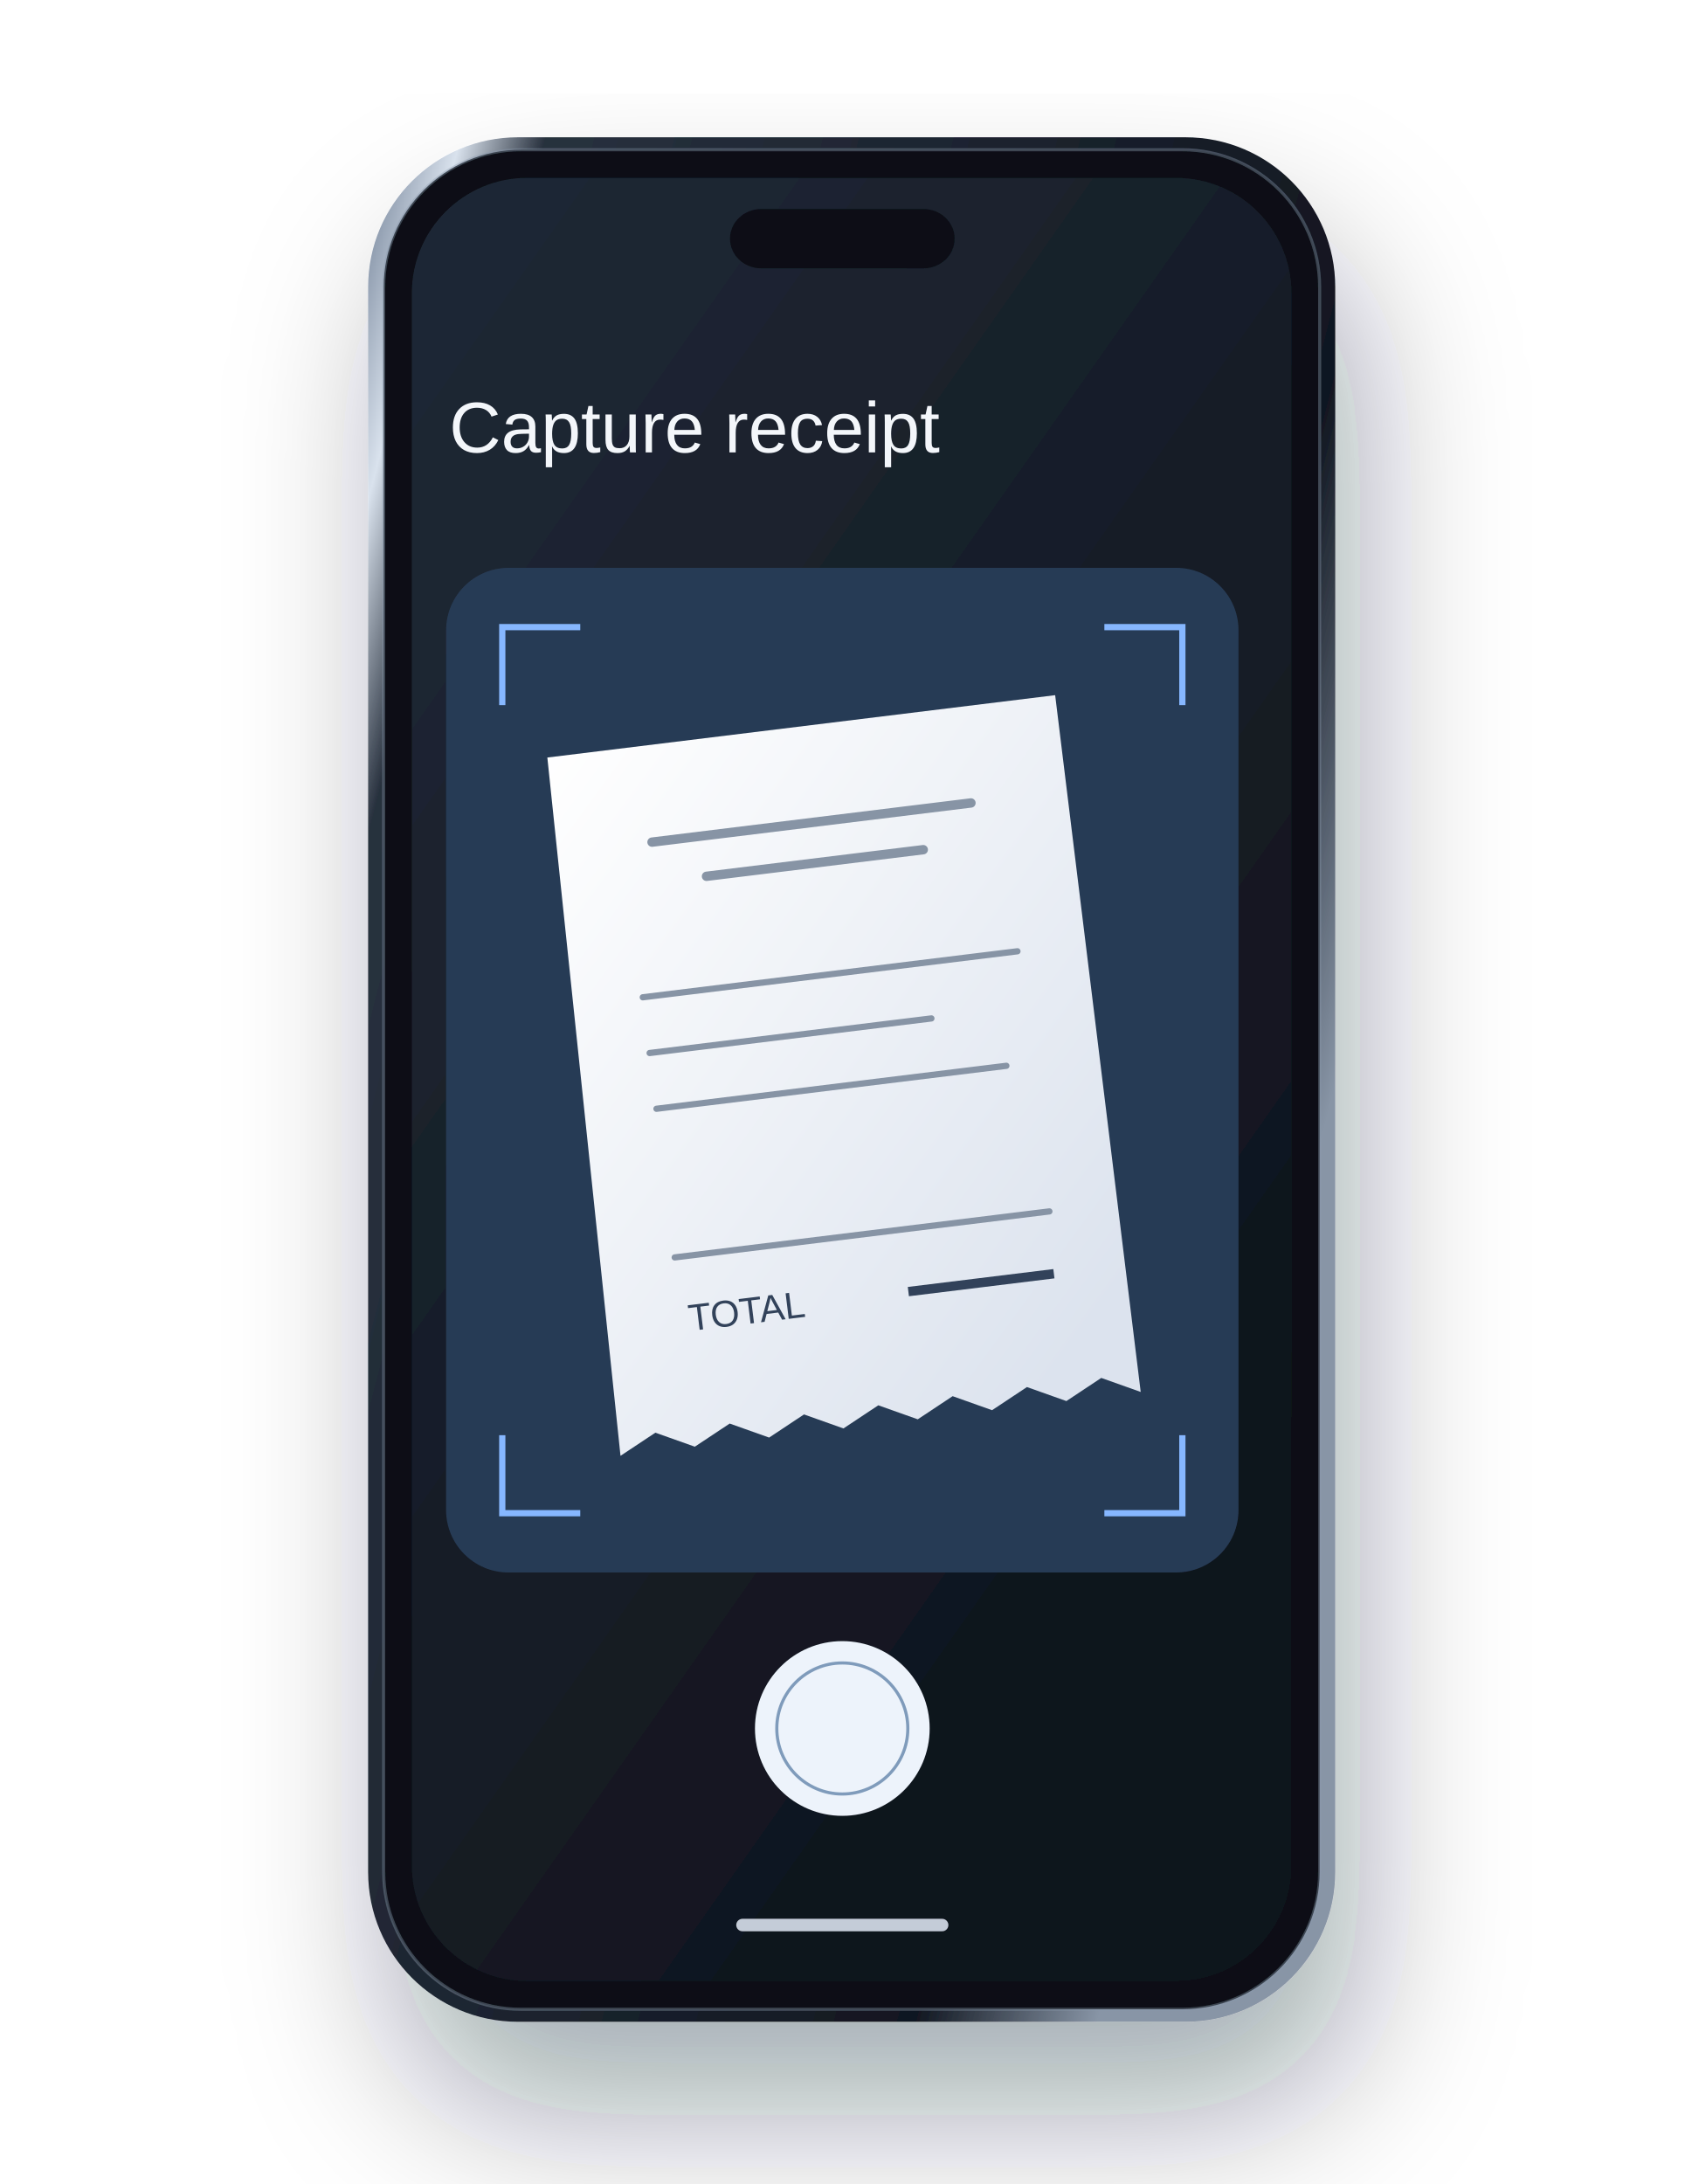
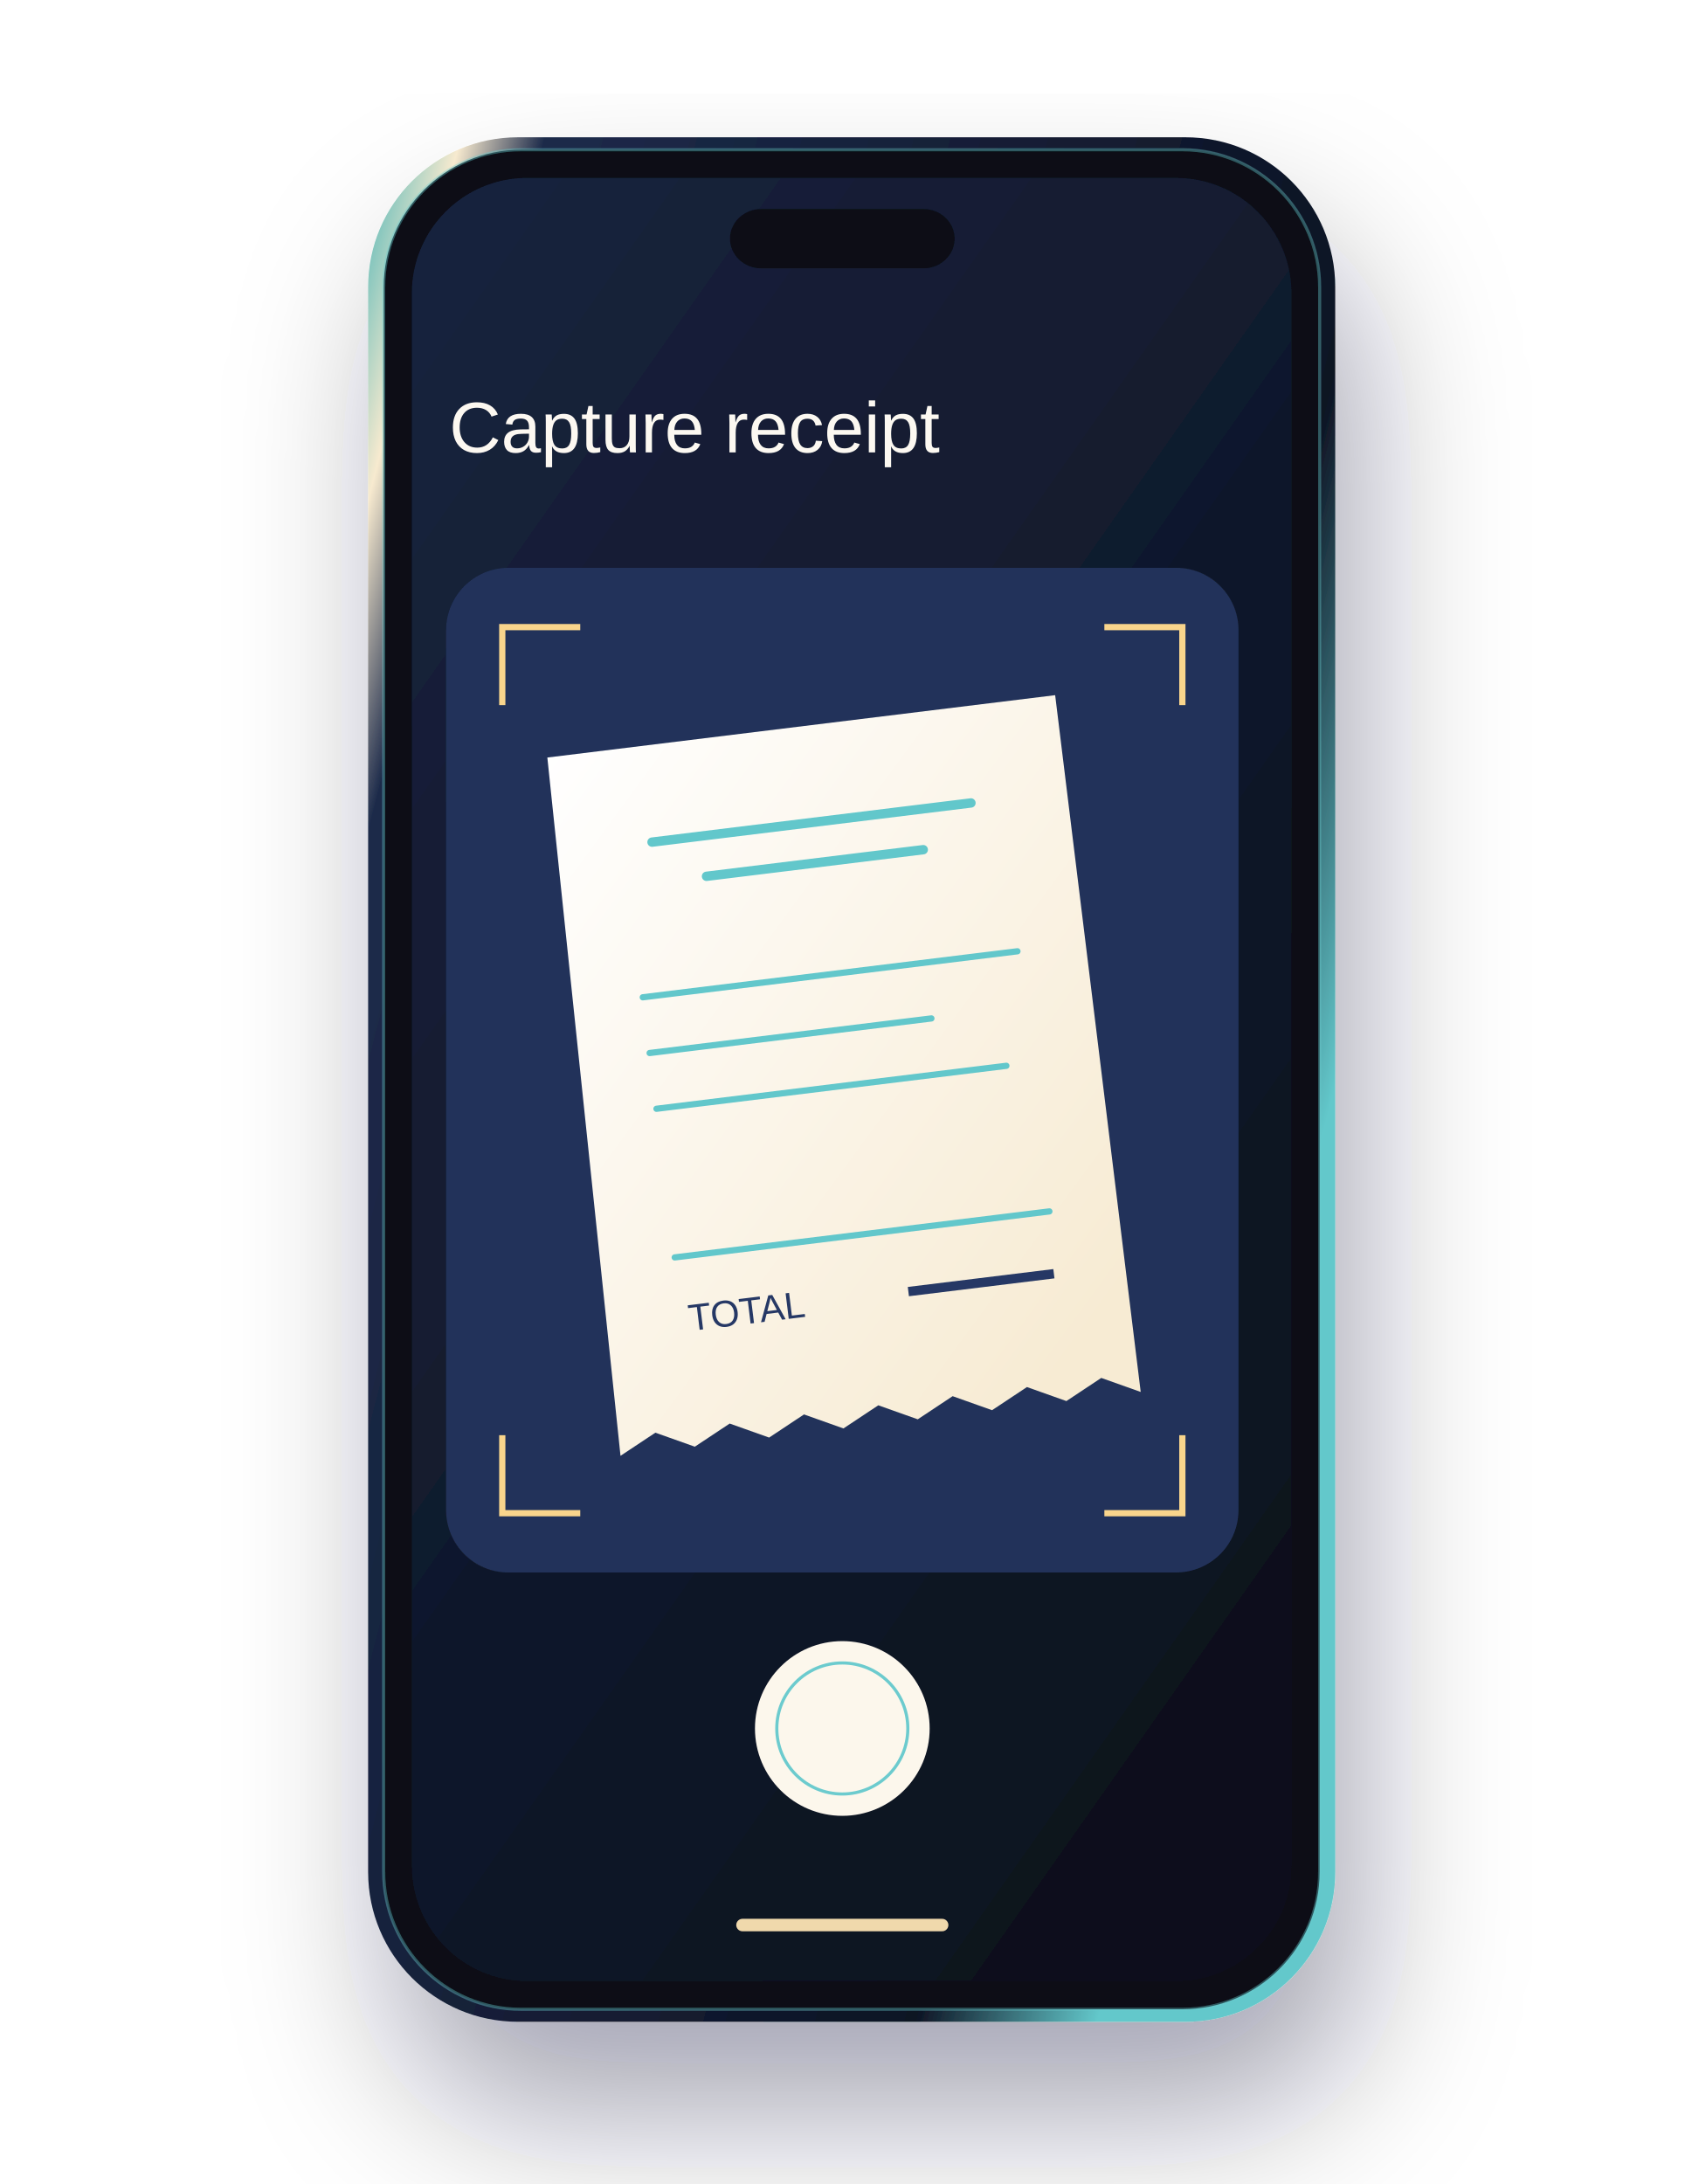
<svg xmlns="http://www.w3.org/2000/svg" width="540" height="700" viewBox="0 0 540 700">
  <defs>
    <linearGradient id="metal" x1="0" y1="0" x2="1" y2=".5">
-       <stop stop-color="#64748b" />
-       <stop offset=".08" stop-color="#d9e2ed" />
-       <stop offset=".15" stop-color="#28313e" />
-       <stop offset=".85" stop-color="#111721" />
-       <stop offset="1" stop-color="#8895a6" />
+       <stop stop-color="#3cafb3" />
+       <stop offset=".08" stop-color="#f7eacf" />
+       <stop offset=".15" stop-color="#1c2a4a" />
+       <stop offset=".85" stop-color="#0e1424" />
+       <stop offset="1" stop-color="#63c8cb" />
    </linearGradient>
    <linearGradient id="screen" x2=".7" y2="1">
-       <stop stop-color="#202936" />
-       <stop offset="1" stop-color="#0e131b" />
+       <stop stop-color="#18233e" />
+       <stop offset="1" stop-color="#0b111e" />
    </linearGradient>
    <linearGradient id="paper" x2=".8" y2="1">
      <stop stop-color="#fff" />
-       <stop offset="1" stop-color="#dce3ee" />
+       <stop offset="1" stop-color="#f7ebd3" />
    </linearGradient>
    <filter id="shadow" x="-70%" y="-40%" width="240%" height="210%">
-       <feDropShadow dx="8" dy="30" stdDeviation="25" flood-color="#071627" flood-opacity=".35" />
+       <feDropShadow dx="8" dy="30" stdDeviation="25" flood-color="#071127" flood-opacity=".35" />
    </filter>
  </defs>
  <g filter="url(#shadow)" font-family="Arial,Helvetica,sans-serif">
    <rect x="118" y="44" width="310" height="604" rx="48" fill="url(#metal)" />
-     <rect x="123" y="48" width="300" height="596" rx="44" fill="#080d14" stroke="#8a99ac" stroke-opacity=".4" />
+     <rect x="123" y="48" width="300" height="596" rx="44" fill="#080b14" stroke="#69cacd" stroke-opacity=".4" />
    <rect x="132" y="57" width="282" height="578" rx="37" fill="url(#screen)" />
-     <rect x="234" y="67" width="72" height="19" rx="10" fill="#090e16" />
-     <text x="144" y="145" fill="#f3f6fa" font-size="23">Capture receipt</text>
-     <rect x="143" y="182" width="254" height="322" rx="20" fill="#273b55" />
-     <g stroke="#86b7ff" stroke-width="2" fill="none">
+     <rect x="234" y="67" width="72" height="19" rx="10" fill="#090d16" />
+     <text x="144" y="145" fill="#fcf8f1" font-size="23">Capture receipt</text>
+     <rect x="143" y="182" width="254" height="322" rx="20" fill="#22335a" />
+     <g stroke="#f9d58c" stroke-width="2" fill="none">
      <path d="M161 226v-25h25m168 0h25v25m0 234v25h-25m-168 0h-25v-25" />
    </g>
    <g transform="rotate(-7 270 340)">
      <path d="M188 232h164v225l-12-6-12 6-12-6-12 6-12-6-12 6-12-6-12 6-12-6-12 6-12-6-12 6-12-6-12 6Z" fill="url(#paper)" />
-       <g stroke="#8794a5" stroke-linecap="round">
+       <g stroke="#62c7cb" stroke-linecap="round">
        <path d="M218 263h103M234 276h70" stroke-width="3" />
        <path d="M209 312h121m-121 18h91m-91 18h113m-113 48h121" stroke-width="2" />
      </g>
-       <text x="211" y="420" fill="#31425a" font-size="12">TOTAL</text>
-       <path d="M282 416h47" stroke="#31425a" stroke-width="3" />
+       <text x="211" y="420" fill="#263965" font-size="12">TOTAL</text>
+       <path d="M282 416h47" stroke="#263965" stroke-width="3" />
    </g>
-     <circle cx="270" cy="554" r="28" fill="#edf3fb" />
-     <circle cx="270" cy="554" r="21" fill="none" stroke="#7f9bbb" />
-     <path d="M238 617h64" stroke="#c4ccd8" stroke-width="4" stroke-linecap="round" />
+     <circle cx="270" cy="554" r="28" fill="#fcf7ec" />
+     <circle cx="270" cy="554" r="21" fill="none" stroke="#6ccbce" />
+     <path d="M238 617h64" stroke="#f0d9ac" stroke-width="4" stroke-linecap="round" />
  </g>
</svg>
